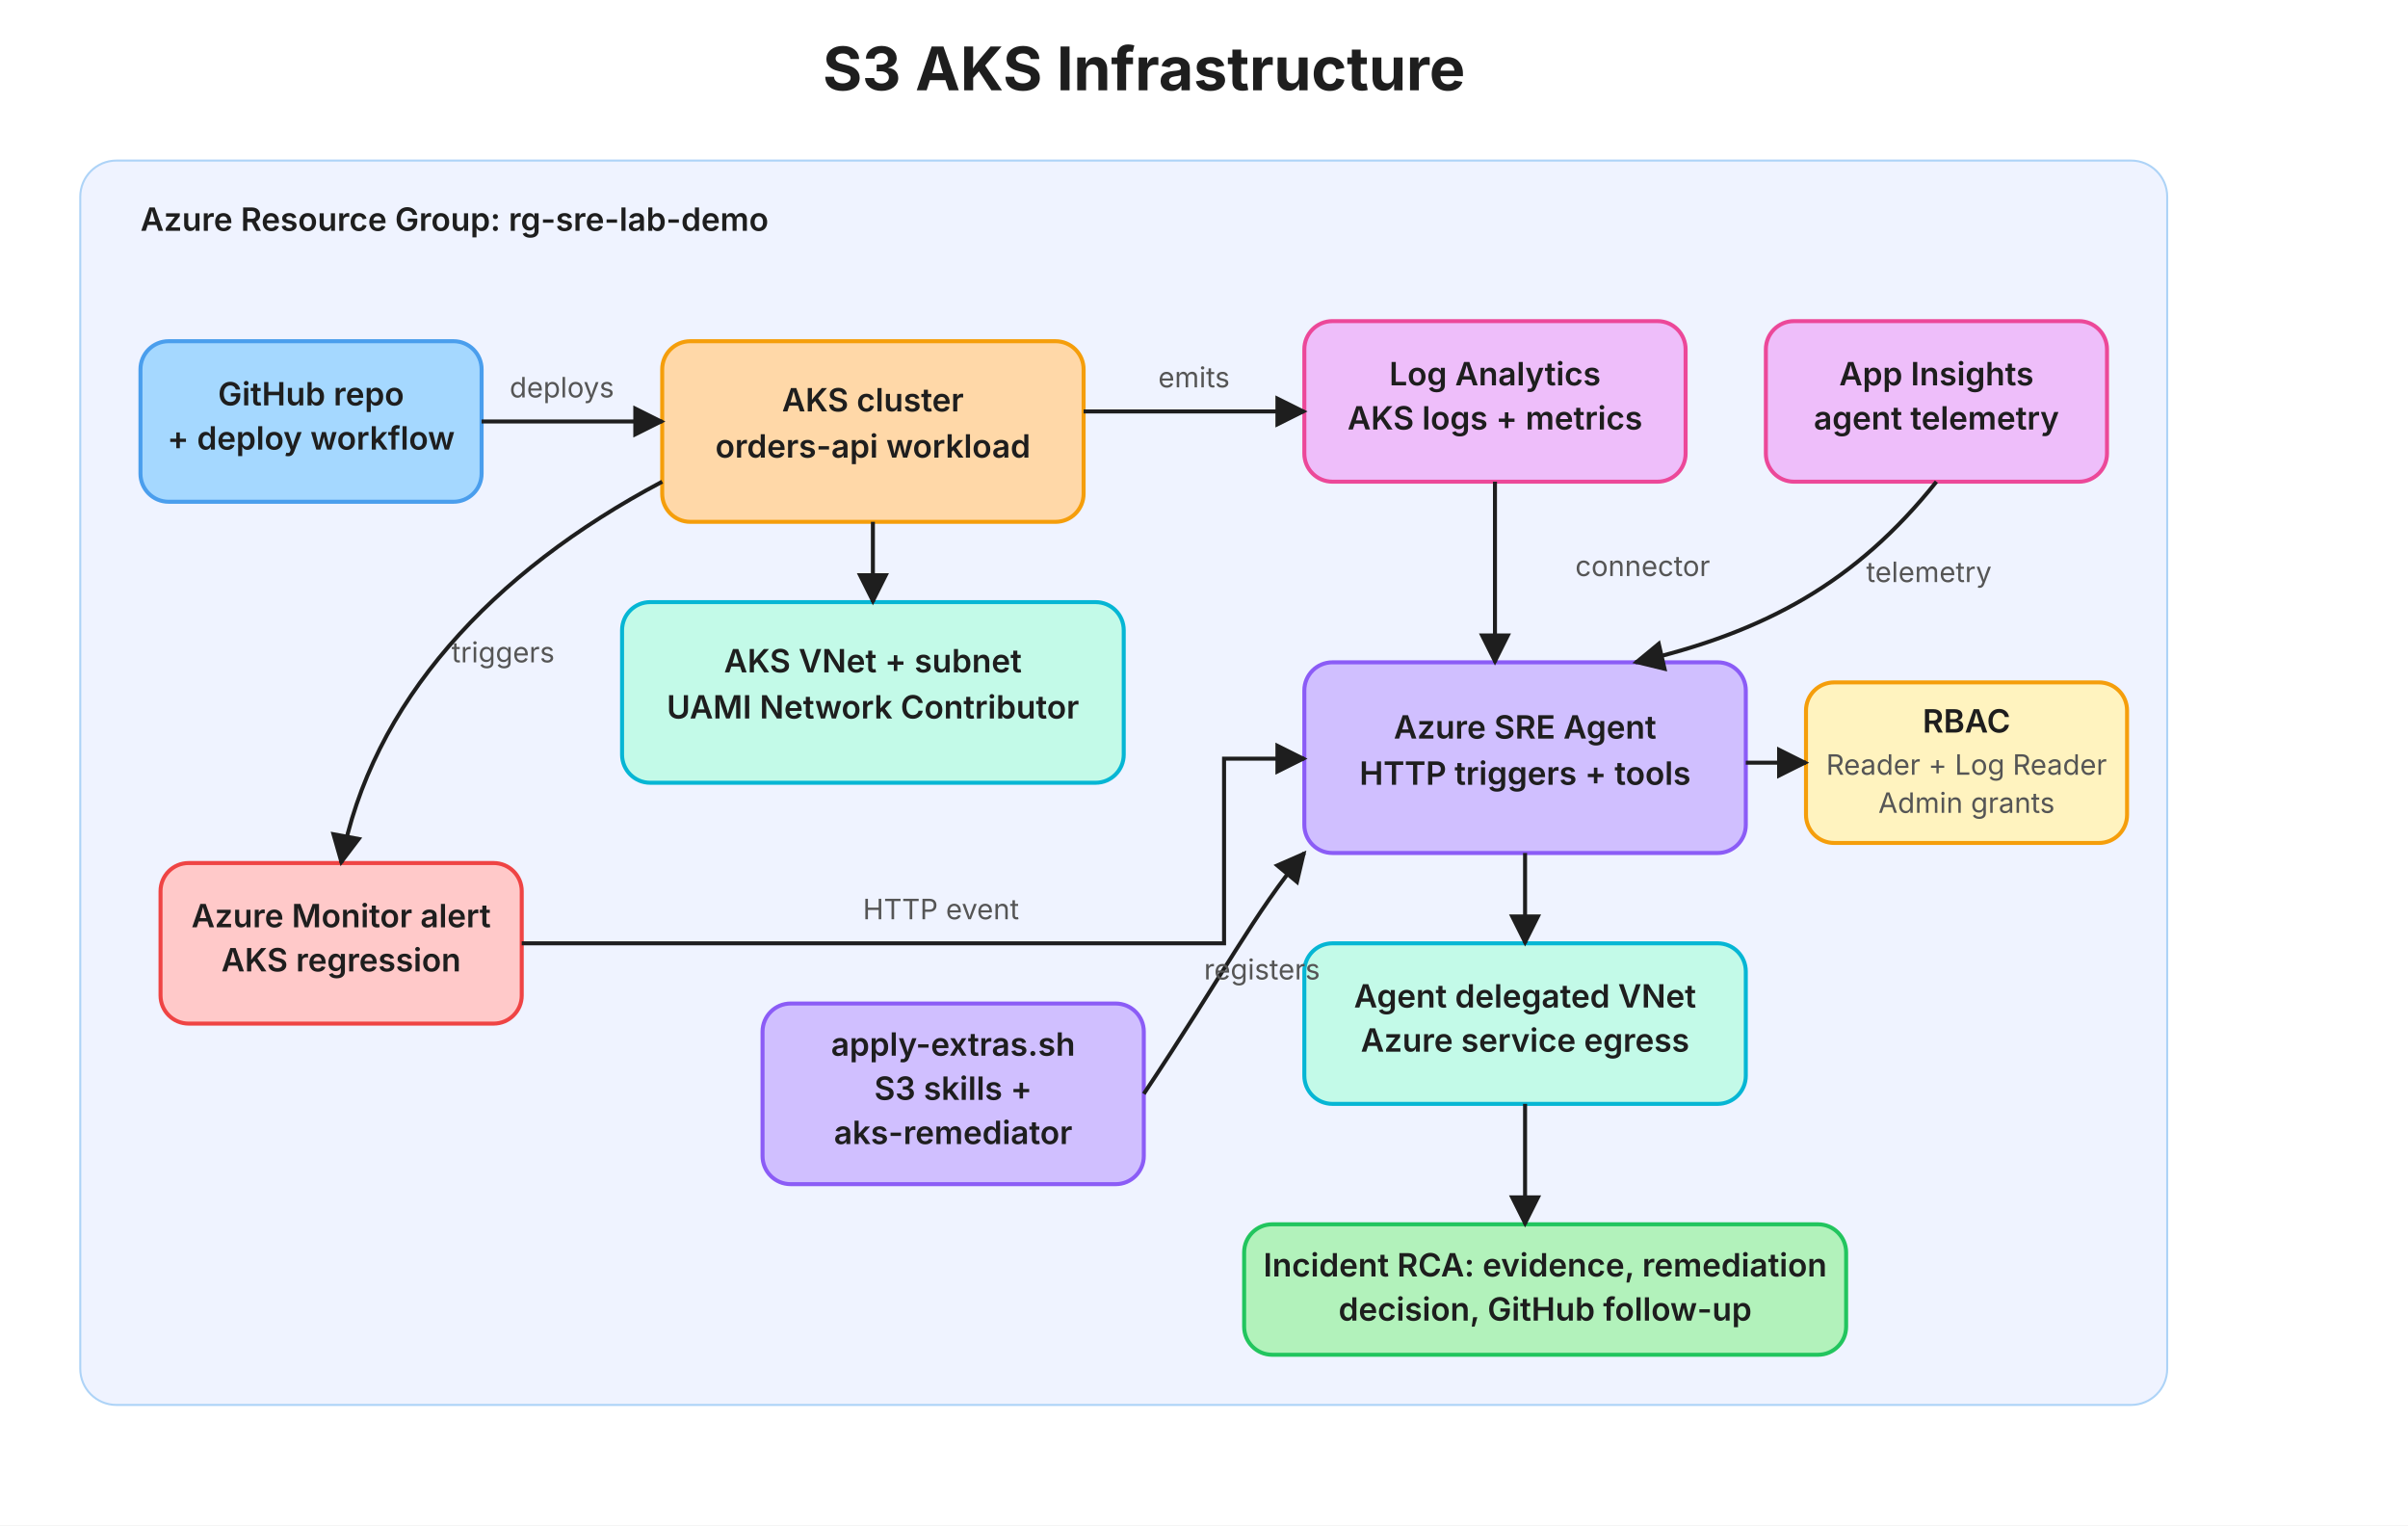
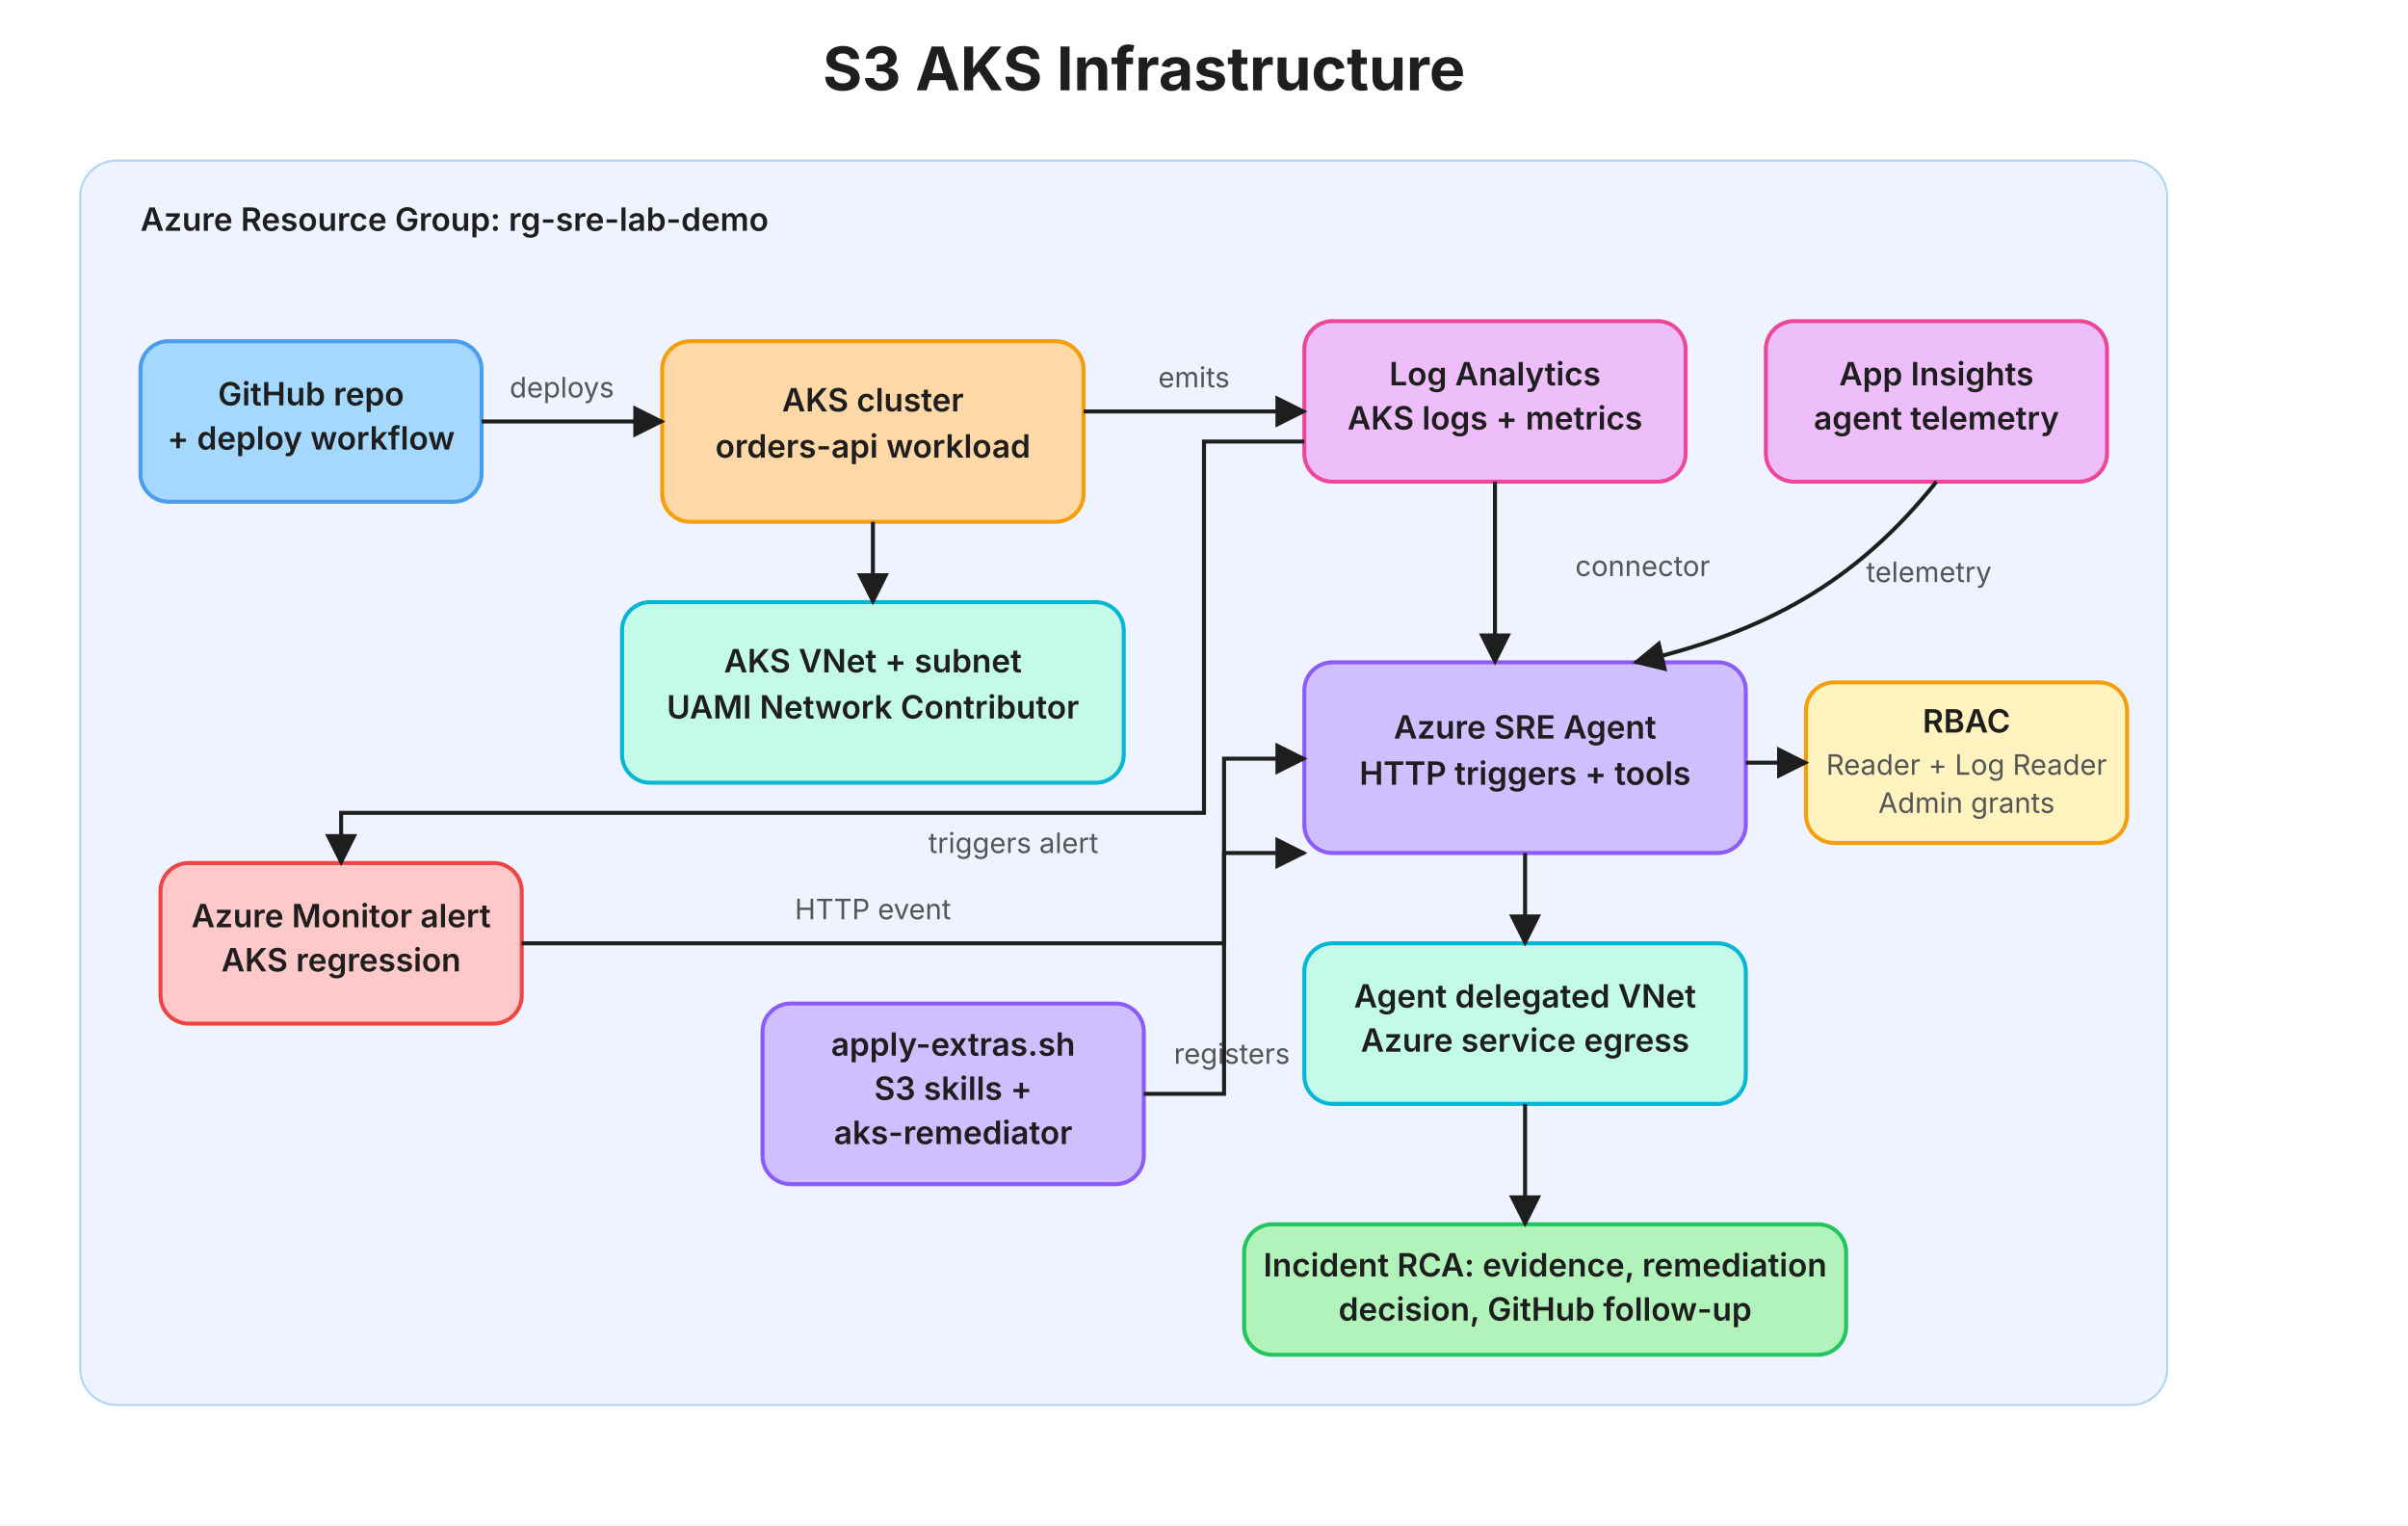
<svg xmlns="http://www.w3.org/2000/svg" width="1200" height="760" viewBox="0 0 1200 760" role="img" aria-labelledby="title desc">
  <defs>
    <marker id="arrow" viewBox="0 0 10 10" refX="9" refY="5" markerWidth="8" markerHeight="8" orient="auto-start-reverse">
      <path d="M 0 0 L 10 5 L 0 10 z" fill="#1e1e1e" />
    </marker>
    <style>
      text { font-family: Inter, Arial, sans-serif; fill: #1e1e1e; }
      .title { font-size: 30px; font-weight: 700; }
      .label { font-size: 16px; font-weight: 600; }
      .small { font-size: 14px; fill: #555; }
      .box { stroke-width: 2; rx: 14; ry: 14; }
      .line { stroke: #1e1e1e; stroke-width: 2; fill: none; marker-end: url(#arrow); }
    </style>
  </defs>
  <rect width="1200" height="760" fill="#fff" />
  <text x="410" y="45" class="title">S3 AKS Infrastructure</text>
  <rect x="40" y="80" width="1040" height="620" rx="18" fill="#dbe4ff" stroke="#4a9eed" opacity=".45" />
  <text x="70" y="115" class="label" fill="#4a9eed">Azure Resource Group: rg-sre-lab-demo</text>
  <rect class="box" x="70" y="170" width="170" height="80" fill="#a5d8ff" stroke="#4a9eed" />
  <text x="155" y="202" text-anchor="middle" class="label">GitHub repo</text>
  <text x="155" y="224" text-anchor="middle" class="label">+ deploy workflow</text>
  <rect class="box" x="330" y="170" width="210" height="90" fill="#ffd8a8" stroke="#f59e0b" />
  <text x="435" y="205" text-anchor="middle" class="label">AKS cluster</text>
  <text x="435" y="228" text-anchor="middle" class="label">orders-api workload</text>
  <rect class="box" x="310" y="300" width="250" height="90" fill="#c3fae8" stroke="#06b6d4" />
  <text x="435" y="335" text-anchor="middle" class="label">AKS VNet + subnet</text>
  <text x="435" y="358" text-anchor="middle" class="label">UAMI Network Contributor</text>
  <rect class="box" x="650" y="160" width="190" height="80" fill="#eebefa" stroke="#ec4899" />
  <text x="745" y="192" text-anchor="middle" class="label">Log Analytics</text>
  <text x="745" y="214" text-anchor="middle" class="label">AKS logs + metrics</text>
  <rect class="box" x="880" y="160" width="170" height="80" fill="#eebefa" stroke="#ec4899" />
  <text x="965" y="192" text-anchor="middle" class="label">App Insights</text>
  <text x="965" y="214" text-anchor="middle" class="label">agent telemetry</text>
  <rect class="box" x="650" y="330" width="220" height="95" fill="#d0bfff" stroke="#8b5cf6" />
  <text x="760" y="368" text-anchor="middle" class="label">Azure SRE Agent</text>
  <text x="760" y="391" text-anchor="middle" class="label">HTTP triggers + tools</text>
  <rect class="box" x="650" y="470" width="220" height="80" fill="#c3fae8" stroke="#06b6d4" />
  <text x="760" y="502" text-anchor="middle" class="label">Agent delegated VNet</text>
  <text x="760" y="524" text-anchor="middle" class="label">Azure service egress</text>
  <rect class="box" x="900" y="340" width="160" height="80" fill="#fff3bf" stroke="#f59e0b" />
  <text x="980" y="365" text-anchor="middle" class="label">RBAC</text>
  <text x="980" y="386" text-anchor="middle" class="small">Reader + Log Reader</text>
  <text x="980" y="405" text-anchor="middle" class="small">Admin grants</text>
  <rect class="box" x="380" y="500" width="190" height="90" fill="#d0bfff" stroke="#8b5cf6" />
  <text x="475" y="526" text-anchor="middle" class="label">apply-extras.sh</text>
  <text x="475" y="548" text-anchor="middle" class="label">S3 skills +</text>
  <text x="475" y="570" text-anchor="middle" class="label">aks-remediator</text>
  <rect class="box" x="80" y="430" width="180" height="80" fill="#ffc9c9" stroke="#ef4444" />
  <text x="170" y="462" text-anchor="middle" class="label">Azure Monitor alert</text>
  <text x="170" y="484" text-anchor="middle" class="label">AKS regression</text>
  <rect class="box" x="620" y="610" width="300" height="65" fill="#b2f2bb" stroke="#22c55e" />
  <text x="770" y="636" text-anchor="middle" class="label">Incident RCA: evidence, remediation</text>
  <text x="770" y="658" text-anchor="middle" class="label">decision, GitHub follow-up</text>
  <path class="line" d="M240 210 H330" />
  <text x="280" y="198" text-anchor="middle" class="small">deploys</text>
  <path class="line" d="M435 260 V300" />
  <path class="line" d="M540 205 H650" />
  <text x="595" y="193" text-anchor="middle" class="small">emits</text>
  <path class="line" d="M745 240 V330" />
  <text x="785" y="287" class="small">connector</text>
  <path class="line" d="M965 240 C925 290 880 315 815 330" />
  <text x="930" y="290" class="small">telemetry</text>
  <path class="line" d="M760 425 V470" />
  <path class="line" d="M870 380 H900" />
-   <path class="line" d="M570 545 C610 485 625 455 650 425" />
-   <text x="600" y="488" class="small">registers</text>
-   <path class="line" d="M330 240 C245 285 185 350 170 430" />
-   <text x="225" y="330" class="small">triggers</text>
+   <path class="line" d="M570 545 H610 V425 H650" />
+   <text x="585" y="530" class="small">registers</text>
+   <path class="line" d="M650 220 H600 V405 H170 V430" />
+   <text x="505" y="425" text-anchor="middle" class="small">triggers alert</text>
  <path class="line" d="M260 470 H610 V378 H650" />
-   <text x="430" y="458" class="small">HTTP event</text>
+   <text x="435" y="458" text-anchor="middle" class="small">HTTP event</text>
  <path class="line" d="M760 550 V610" />
</svg>
